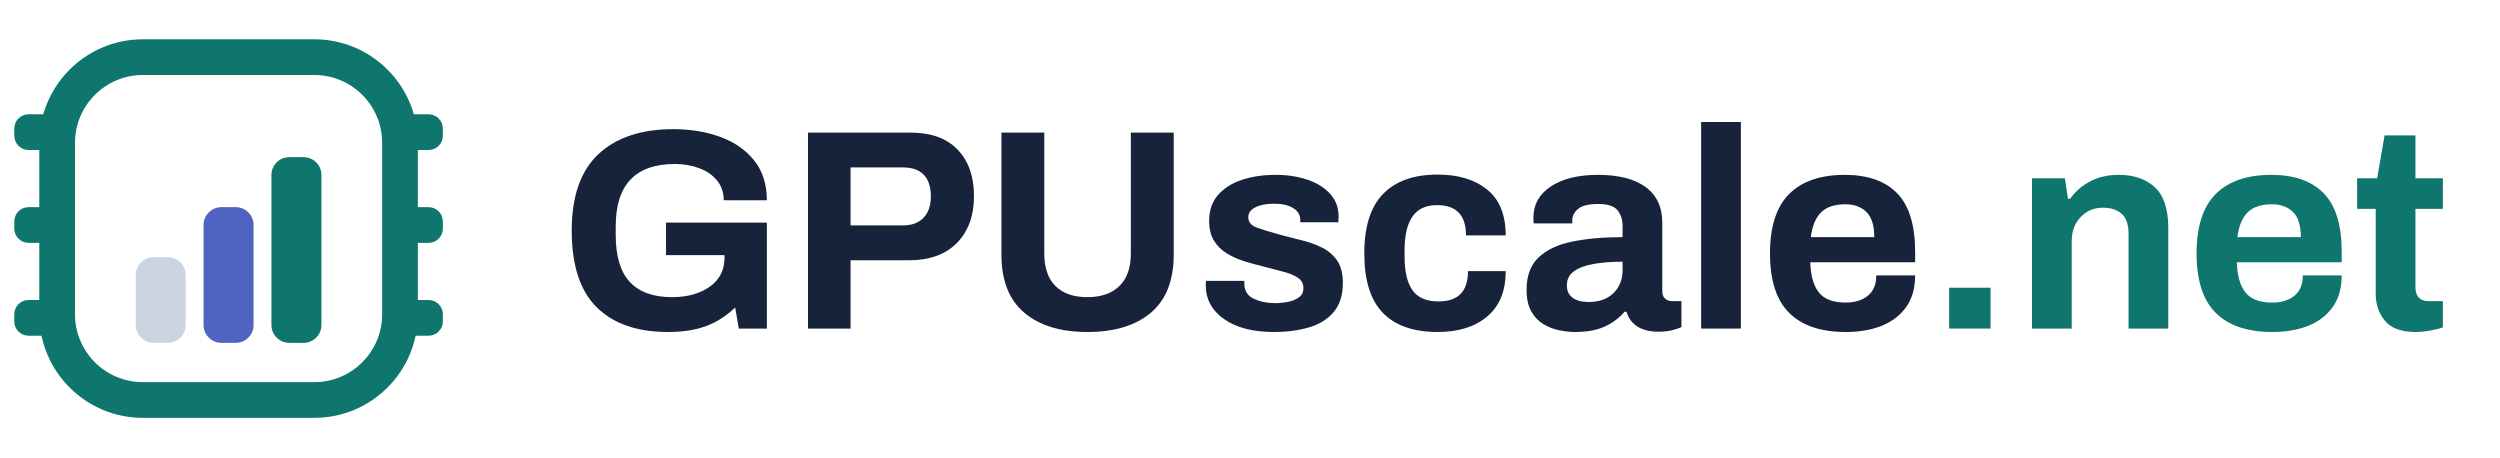
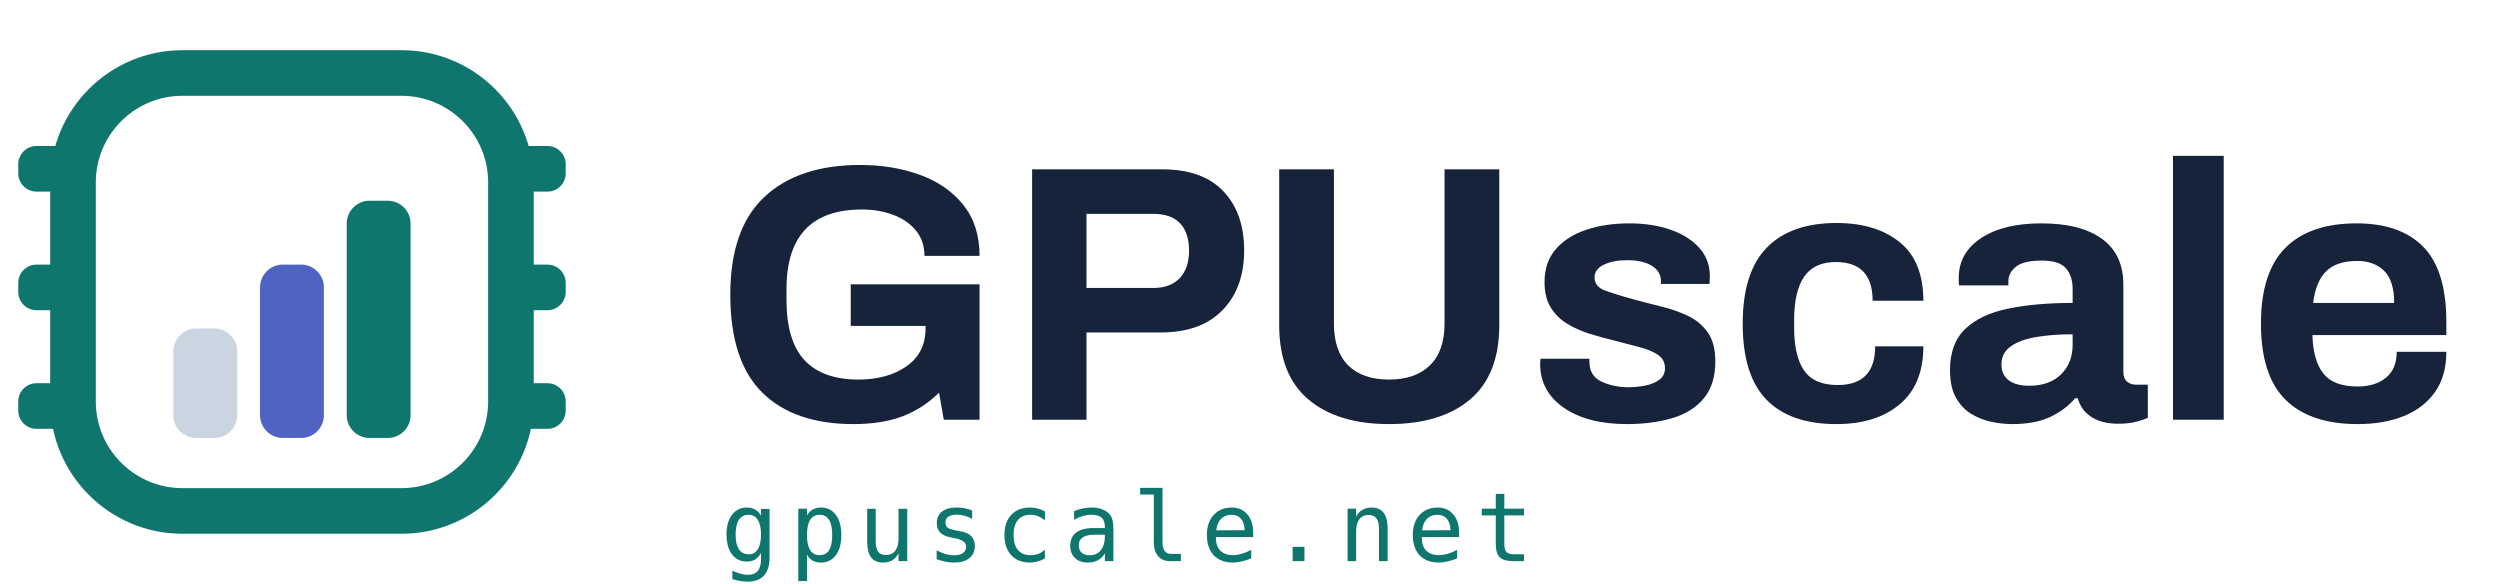
- <svg xmlns="http://www.w3.org/2000/svg" viewBox="0 0 350 64" role="img" aria-label="GPUscale.net">
+ <svg xmlns="http://www.w3.org/2000/svg" viewBox="0 0 274 64" role="img" aria-label="GPUscale · gpuscale.net">
  <rect x="2" y="16" width="6" height="5" rx="2" fill="#0F766E" />
  <rect x="56" y="16" width="6" height="5" rx="2" fill="#0F766E" />
  <rect x="2" y="29" width="6" height="5" rx="2" fill="#0F766E" />
  <rect x="56" y="29" width="6" height="5" rx="2" fill="#0F766E" />
  <rect x="2" y="42" width="6" height="5" rx="2" fill="#0F766E" />
  <rect x="56" y="42" width="6" height="5" rx="2" fill="#0F766E" />
  <rect x="8" y="8" width="48" height="48" rx="12" fill="none" stroke="#0F766E" stroke-width="5" />
  <rect x="19" y="36" width="7" height="12" rx="2.5" fill="#CBD5E1" />
  <rect x="28.5" y="29" width="7" height="19" rx="2.5" fill="#4F63C2" />
  <rect x="38" y="22" width="7" height="26" rx="2.5" fill="#0F766E" />
  <g fill="#16233B">
    <path transform="translate(78.00,46) scale(0.04,-0.04)" d="M388 -12Q226 -12 138.5 74.5Q51 161 51 343Q51 523 144.5 610.5Q238 698 407 698Q496 698 570.5 671.0Q645 644 689.5 588.5Q734 533 734 449H583Q583 490 559.5 518.5Q536 547 497.0 561.5Q458 576 412 576Q205 576 205 358V328Q205 216 254.5 163.0Q304 110 402 110Q482 110 534.0 146.5Q586 183 586 250V257H381V371H734V0H636L623 74Q578 30 522.0 9.0Q466 -12 388 -12Z" />
    <path transform="translate(110.08,46) scale(0.04,-0.04)" d="M76 0V686H433Q543 686 600.0 626.0Q657 566 657 464Q657 361 597.5 300.0Q538 239 428 239H225V0ZM225 361H408Q455 361 480.5 388.0Q506 415 506 463Q506 512 481.5 538.0Q457 564 408 564H225Z" />
    <path transform="translate(137.32,46) scale(0.04,-0.04)" d="M373 -12Q232 -12 152.0 55.5Q72 123 72 259V686H222V263Q222 188 261.0 149.0Q300 110 373 110Q445 110 485.0 149.0Q525 188 525 263V686H675V259Q675 123 595.0 55.5Q515 -12 373 -12Z" />
    <path transform="translate(167.24,46) scale(0.04,-0.04)" d="M277 -12Q168 -12 103.5 33.0Q39 78 39 153Q39 157 39.5 161.0Q40 165 40 167H174Q174 164 174 159Q174 120 207.0 104.5Q240 89 281 89Q304 89 327.0 93.5Q350 98 365.5 109.5Q381 121 381 141Q381 165 361.5 178.0Q342 191 310.5 199.0Q279 207 242 217Q208 225 174.5 235.5Q141 246 113.0 263.0Q85 280 68.0 307.5Q51 335 51 377Q51 432 82.0 467.5Q113 503 165.5 520.5Q218 538 284 538Q345 538 395.0 521.0Q445 504 474.5 471.5Q504 439 504 393Q504 386 503.5 379.5Q503 373 503 372H370V380Q370 406 345.5 421.5Q321 437 278 437Q238 437 213.0 424.5Q188 412 188 390Q188 364 219.0 353.0Q250 342 294 330Q330 320 369.5 310.5Q409 301 443.0 285.0Q477 269 498.0 239.5Q519 210 519 160Q519 96 487.0 58.0Q455 20 400.0 4.0Q345 -12 277 -12Z" />
    <path transform="translate(189.48,46) scale(0.04,-0.04)" d="M295 -12Q168 -12 103.0 55.0Q38 122 38 263Q38 404 104.0 471.5Q170 539 295 539Q403 539 468.0 486.5Q533 434 533 326H394Q394 432 293 432Q234 432 206.5 392.0Q179 352 179 274V251Q179 174 206.5 134.5Q234 95 298 95Q401 95 401 201H533Q533 97 468.5 42.5Q404 -12 295 -12Z" />
    <path transform="translate(212.40,46) scale(0.04,-0.04)" d="M203 -12Q177 -12 147.5 -6.0Q118 0 92.0 15.5Q66 31 49.5 60.0Q33 89 33 136Q33 209 75.0 249.0Q117 289 193.0 304.5Q269 320 369 320V359Q369 393 351.0 414.5Q333 436 284 436Q234 436 213.5 419.0Q193 402 193 380V368H58Q57 373 57.0 378.0Q57 383 57 389Q57 457 118.0 497.5Q179 538 283 538Q391 538 449.5 495.5Q508 453 508 370V131Q508 113 518.0 104.5Q528 96 542 96H575V5Q564 0 543.5 -5.5Q523 -11 493 -11Q449 -11 420.5 7.5Q392 26 383 59H376Q349 27 307.5 7.5Q266 -12 203 -12ZM250 93Q305 93 337.0 124.0Q369 155 369 205V234Q313 234 269.0 226.5Q225 219 199.5 201.0Q174 183 174 151Q174 123 194.0 108.0Q214 93 250 93Z" />
    <path transform="translate(235.60,46) scale(0.04,-0.04)" d="M64 0V723H203V0Z" />
    <path transform="translate(246.28,46) scale(0.04,-0.04)" d="M303 -12Q173 -12 105.5 54.5Q38 121 38 263Q38 404 105.0 471.0Q172 538 300 538Q420 538 483.0 473.5Q546 409 546 268V232H179Q181 162 209.0 126.5Q237 91 303 91Q351 91 380.5 115.0Q410 139 410 186H546Q546 120 515.0 76.0Q484 32 429.5 10.0Q375 -12 303 -12ZM181 320H403Q403 381 375.5 408.0Q348 435 302 435Q245 435 216.5 406.5Q188 378 181 320Z" />
  </g>
-   <g fill="#0F766E">
-     <path transform="translate(269.64,46) scale(0.04,-0.04)" d="M81 0V143H226V0Z" />
-     <path transform="translate(281.92,46) scale(0.04,-0.04)" d="M64 0V526H179L190 454H197Q225 493 268.0 515.5Q311 538 368 538Q447 538 494.0 494.5Q541 451 541 352V0H402V330Q402 380 378.0 401.5Q354 423 312 423Q265 423 234.0 390.0Q203 357 203 307V0Z" />
-     <path transform="translate(306.00,46) scale(0.04,-0.04)" d="M303 -12Q173 -12 105.5 54.5Q38 121 38 263Q38 404 105.0 471.0Q172 538 300 538Q420 538 483.0 473.5Q546 409 546 268V232H179Q181 162 209.0 126.5Q237 91 303 91Q351 91 380.5 115.0Q410 139 410 186H546Q546 120 515.0 76.0Q484 32 429.5 10.0Q375 -12 303 -12ZM181 320H403Q403 381 375.5 408.0Q348 435 302 435Q245 435 216.5 406.5Q188 378 181 320Z" />
-     <path transform="translate(329.36,46) scale(0.04,-0.04)" d="M221 -12Q146 -12 113.5 27.0Q81 66 81 122V419H16V526H86L112 676H220V526H316V419H220V145Q220 96 267 96H316V4Q299 -2 271.5 -7.0Q244 -12 221 -12Z" />
-   </g>
+   <text x="79" y="61.5" font-family="ui-monospace,Menlo,Consolas,monospace" font-size="10.5" letter-spacing="1.2" fill="#0F766E">gpuscale.net</text>
</svg>
